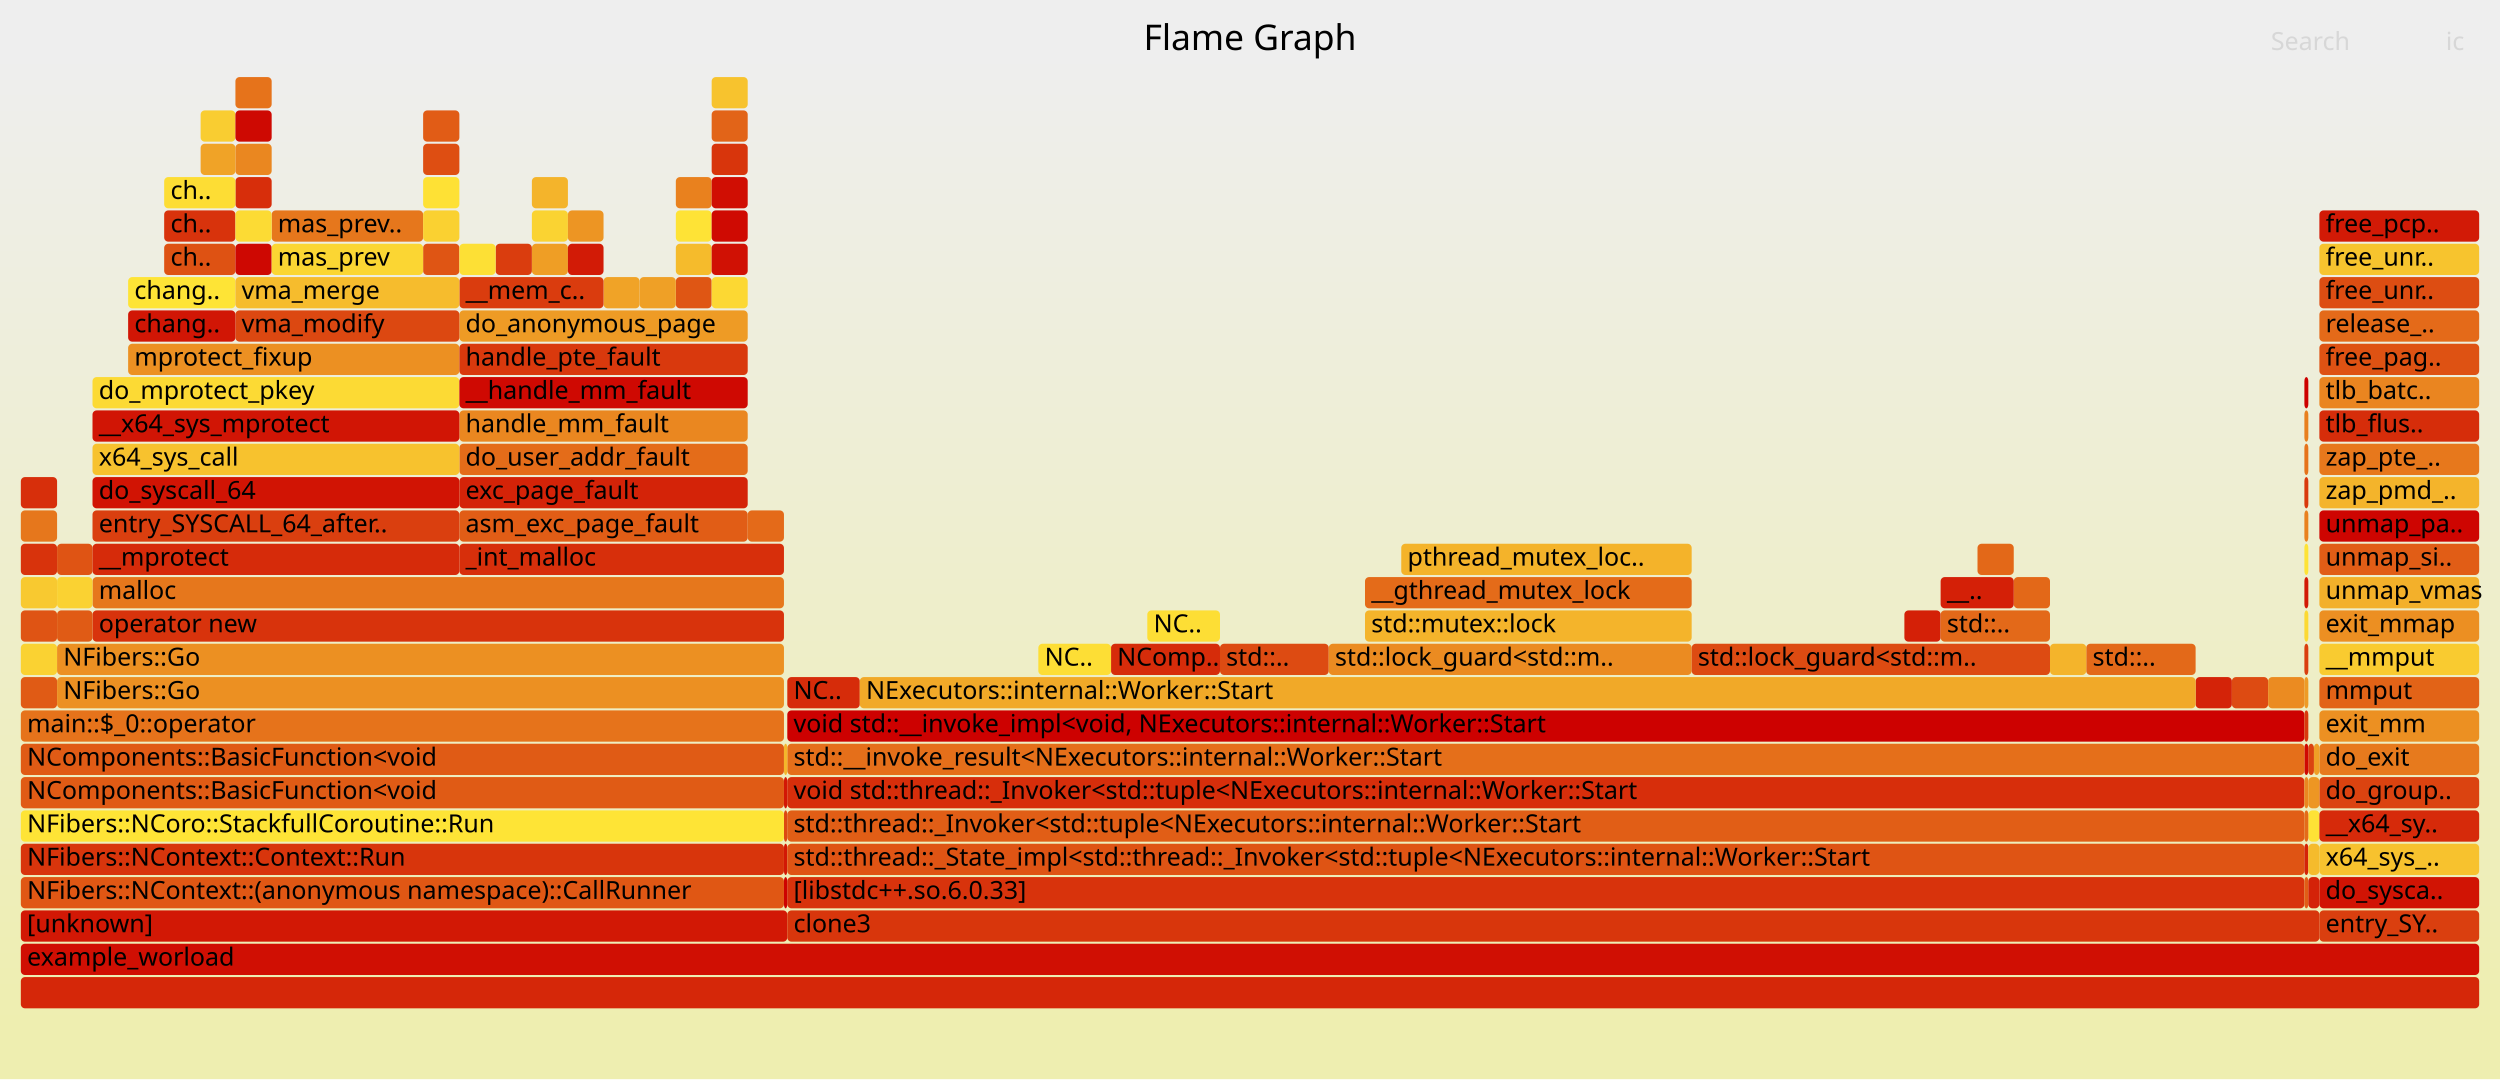
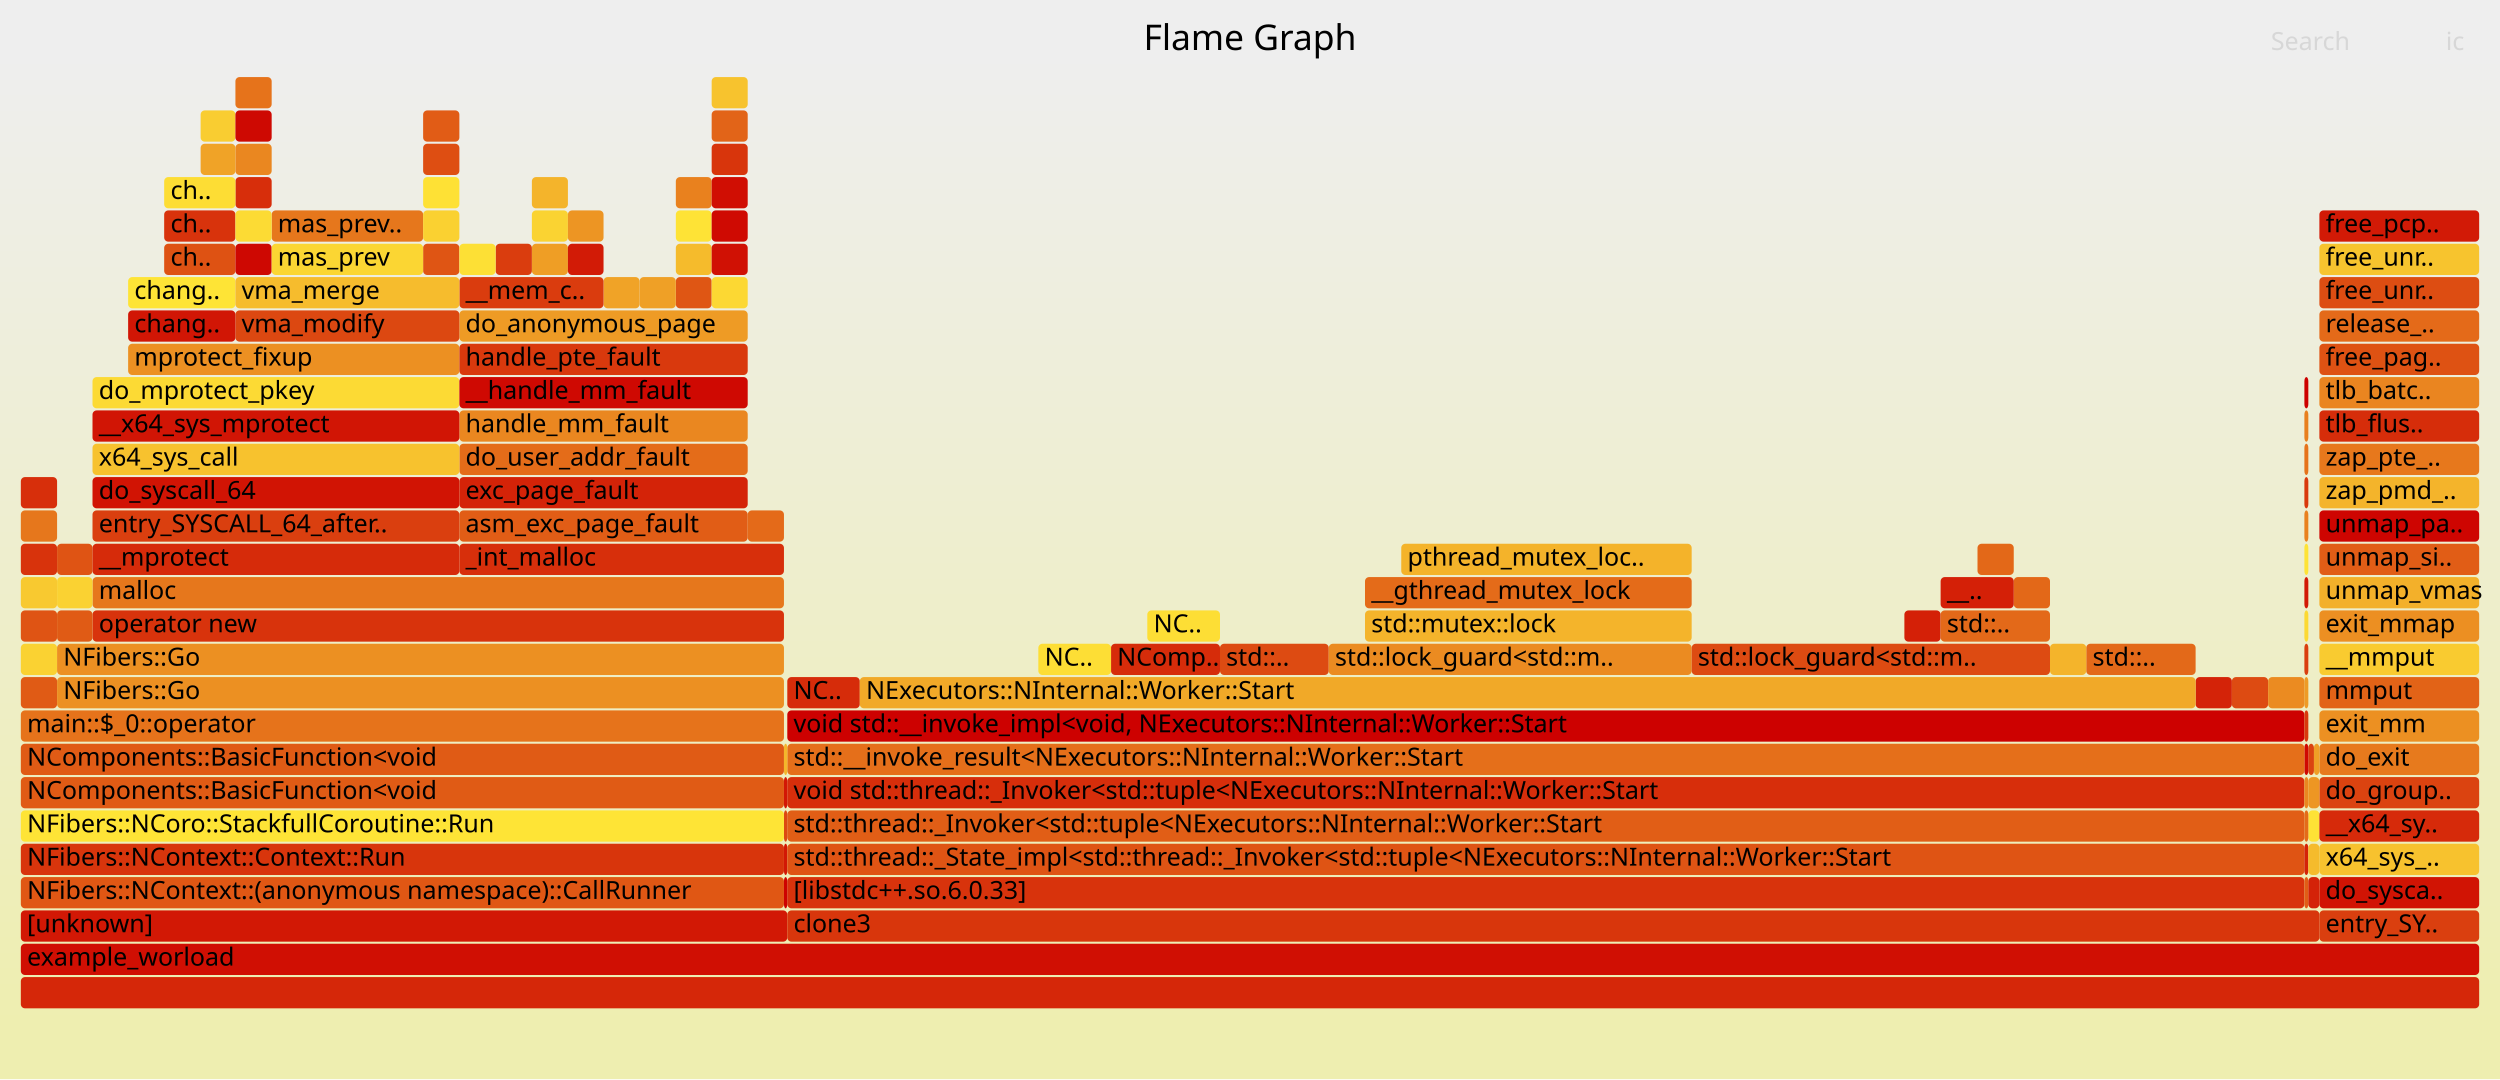
<svg xmlns="http://www.w3.org/2000/svg" version="1.1" width="1200" height="518" viewBox="0 0 1200 518">
  <defs>
    <linearGradient id="background" y1="0" y2="1" x1="0" x2="0">
      <stop stop-color="#eeeeee" offset="5%" />
      <stop stop-color="#eeeeb0" offset="95%" />
    </linearGradient>
  </defs>
  <style type="text/css">
	text { font-family:Verdana; font-size:12px; fill:rgb(0,0,0); }
	#search, #ignorecase { opacity:0.1; cursor:pointer; }
	#search:hover, #search.show, #ignorecase:hover, #ignorecase.show { opacity:1; }
	#subtitle { text-anchor:middle; font-color:rgb(160,160,160); }
	#title { text-anchor:middle; font-size:17px}
	#unzoom { cursor:pointer; }
	#frames &gt; *:hover { stroke:black; stroke-width:0.5; cursor:pointer; }
	.hide { display:none; }
	.parent { opacity:0.5; }
</style>
  <rect x="0.0" y="0" width="1200.0" height="518.0" fill="url(#background)" />
  <text id="title" x="600.00" y="24">Flame Graph</text>
  <text id="details" x="10.00" y="501"> </text>
  <text id="unzoom" x="10.00" y="24" class="hide">Reset Zoom</text>
  <text id="search" x="1090.00" y="24">Search</text>
  <text id="ignorecase" x="1174.00" y="24">ic</text>
  <text id="matched" x="1090.00" y="501"> </text>
  <g id="frames">
    <g>
      <rect x="10.0" y="357" width="366.3" height="15.0" fill="rgb(224,91,21)" rx="2" ry="2" />
      <text x="13.02" y="367.5">NComponents::BasicFunction&lt;void </text>
    </g>
    <g>
      <rect x="1113.3" y="437" width="76.7" height="15.0" fill="rgb(218,63,15)" rx="2" ry="2" />
      <text x="1116.30" y="447.5">entry_SY..</text>
    </g>
    <g>
      <rect x="1113.3" y="357" width="76.7" height="15.0" fill="rgb(231,122,29)" rx="2" ry="2" />
      <text x="1116.30" y="367.5">do_exit</text>
    </g>
    <g>
      <rect x="1113.3" y="325" width="76.7" height="15.0" fill="rgb(226,99,23)" rx="2" ry="2" />
      <text x="1116.30" y="335.5">mmput</text>
    </g>
    <g>
      <rect x="61.5" y="133" width="51.5" height="15.0" fill="rgb(254,228,54)" rx="2" ry="2" />
      <text x="64.50" y="143.5">chang..</text>
    </g>
    <g>
      <rect x="289.7" y="133" width="17.3" height="15.0" fill="rgb(240,163,39)" rx="2" ry="2" />
      <text x="292.69" y="143.5" />
    </g>
    <g>
      <rect x="10.0" y="341" width="366.3" height="15.0" fill="rgb(230,115,27)" rx="2" ry="2" />
      <text x="13.02" y="351.5">main::$_0::operator</text>
    </g>
    <g>
      <rect x="44.4" y="293" width="331.9" height="15.0" fill="rgb(216,51,12)" rx="2" ry="2" />
      <text x="47.42" y="303.5">operator new</text>
    </g>
    <g>
      <rect x="220.5" y="197" width="138.4" height="15.0" fill="rgb(234,135,32)" rx="2" ry="2" />
      <text x="223.46" y="207.5">handle_mm_fault</text>
    </g>
    <g>
      <rect x="1053.9" y="325" width="17.4" height="15.0" fill="rgb(212,35,8)" rx="2" ry="2" />
      <text x="1056.90" y="335.5" />
    </g>
    <g>
      <rect x="550.7" y="293" width="34.9" height="15.0" fill="rgb(253,222,53)" rx="2" ry="2" />
      <text x="553.74" y="303.5">NC..</text>
    </g>
    <g>
      <rect x="1108.0" y="357" width="2.7" height="15.0" fill="rgb(219,68,16)" rx="2" ry="2" />
      <text x="1111.00" y="367.5" />
    </g>
    <g>
      <rect x="220.5" y="245" width="138.4" height="15.0" fill="rgb(225,93,22)" rx="2" ry="2" />
      <text x="223.46" y="255.5">asm_exc_page_fault</text>
    </g>
    <g>
      <rect x="377.9" y="325" width="34.8" height="15.0" fill="rgb(214,44,10)" rx="2" ry="2" />
      <text x="380.90" y="335.5">NC..</text>
    </g>
    <g>
      <rect x="44.4" y="245" width="176.1" height="15.0" fill="rgb(218,63,15)" rx="2" ry="2" />
      <text x="47.42" y="255.5">entry_SYSCALL_64_after..</text>
    </g>
    <g>
      <rect x="1113.3" y="373" width="76.7" height="15.0" fill="rgb(219,67,16)" rx="2" ry="2" />
      <text x="1116.30" y="383.5">do_group..</text>
    </g>
    <g>
      <rect x="78.8" y="117" width="34.2" height="15.0" fill="rgb(222,82,19)" rx="2" ry="2" />
      <text x="81.85" y="127.5">ch..</text>
    </g>
    <g>
      <rect x="1113.3" y="149" width="76.7" height="15.0" fill="rgb(228,106,25)" rx="2" ry="2" />
      <text x="1116.30" y="159.5">release_..</text>
    </g>
    <g>
      <rect x="358.9" y="245" width="17.4" height="15.0" fill="rgb(228,106,25)" rx="2" ry="2" />
      <text x="361.92" y="255.5" />
    </g>
    <g>
      <rect x="1001.4" y="309" width="52.5" height="15.0" fill="rgb(227,105,25)" rx="2" ry="2" />
      <text x="1004.43" y="319.5">std::..</text>
    </g>
    <g>
      <rect x="130.4" y="101" width="72.7" height="15.0" fill="rgb(230,119,28)" rx="2" ry="2" />
      <text x="133.35" y="111.5">mas_prev..</text>
    </g>
    <g>
      <rect x="220.5" y="261" width="155.8" height="15.0" fill="rgb(215,47,11)" rx="2" ry="2" />
      <text x="223.46" y="271.5">_int_malloc</text>
    </g>
    <g>
      <rect x="1113.3" y="181" width="76.7" height="15.0" fill="rgb(234,133,32)" rx="2" ry="2" />
      <text x="1116.30" y="191.5">tlb_batc..</text>
    </g>
    <g>
      <rect x="27.4" y="261" width="17.0" height="15.0" fill="rgb(223,84,20)" rx="2" ry="2" />
      <text x="30.38" y="271.5" />
    </g>
    <g>
      <rect x="412.7" y="325" width="641.2" height="15.0" fill="rgb(241,169,40)" rx="2" ry="2" />
-       <text x="415.72" y="335.5">NExecutors::internal::Worker::Start</text>
+       <text x="415.72" y="335.5">NExecutors::NInternal::Worker::Start</text>
    </g>
    <g>
      <rect x="44.4" y="261" width="176.1" height="15.0" fill="rgb(214,43,10)" rx="2" ry="2" />
      <text x="47.42" y="271.5">__mprotect</text>
    </g>
    <g>
      <rect x="914.1" y="293" width="17.4" height="15.0" fill="rgb(212,32,7)" rx="2" ry="2" />
      <text x="917.12" y="303.5" />
    </g>
    <g>
      <rect x="377.9" y="421" width="728.2" height="15.0" fill="rgb(216,51,12)" rx="2" ry="2" />
      <text x="380.90" y="431.5">[libstdc++.so.6.0.33]</text>
    </g>
    <g>
      <rect x="1113.3" y="421" width="76.7" height="15.0" fill="rgb(209,20,4)" rx="2" ry="2" />
      <text x="1116.30" y="431.5">do_sysca..</text>
    </g>
    <g>
      <rect x="255.3" y="117" width="17.3" height="15.0" fill="rgb(239,158,37)" rx="2" ry="2" />
      <text x="258.26" y="127.5" />
    </g>
    <g>
      <rect x="220.5" y="149" width="138.4" height="15.0" fill="rgb(238,155,37)" rx="2" ry="2" />
      <text x="223.46" y="159.5">do_anonymous_page</text>
    </g>
    <g>
      <rect x="984.0" y="309" width="17.4" height="15.0" fill="rgb(244,180,43)" rx="2" ry="2" />
      <text x="987.00" y="319.5" />
    </g>
    <g>
      <rect x="324.4" y="85" width="17.2" height="15.0" fill="rgb(233,129,30)" rx="2" ry="2" />
      <text x="327.38" y="95.5" />
    </g>
    <g>
      <rect x="96.3" y="53" width="16.7" height="15.0" fill="rgb(249,205,49)" rx="2" ry="2" />
      <text x="99.25" y="63.5" />
    </g>
    <g>
      <rect x="376.3" y="405" width="1.6" height="15.0" fill="rgb(210,24,5)" rx="2" ry="2" />
      <text x="379.32" y="415.5" />
    </g>
    <g>
      <rect x="1106.1" y="245" width="1.9" height="15.0" fill="rgb(233,129,30)" rx="2" ry="2" />
      <text x="1109.13" y="255.5" />
    </g>
    <g>
      <rect x="10.0" y="373" width="366.3" height="15.0" fill="rgb(224,91,21)" rx="2" ry="2" />
      <text x="13.02" y="383.5">NComponents::BasicFunction&lt;void </text>
    </g>
    <g>
      <rect x="220.5" y="213" width="138.4" height="15.0" fill="rgb(228,108,25)" rx="2" ry="2" />
      <text x="223.46" y="223.5">do_user_addr_fault</text>
    </g>
    <g>
      <rect x="44.4" y="197" width="176.1" height="15.0" fill="rgb(209,21,5)" rx="2" ry="2" />
      <text x="47.42" y="207.5">__x64_sys_mprotect</text>
    </g>
    <g>
      <rect x="377.9" y="373" width="728.2" height="15.0" fill="rgb(215,46,11)" rx="2" ry="2" />
-       <text x="380.90" y="383.5">void std::thread::_Invoker&lt;std::tuple&lt;NExecutors::internal::Worker::Start</text>
+       <text x="380.90" y="383.5">void std::thread::_Invoker&lt;std::tuple&lt;NExecutors::NInternal::Worker::Start</text>
    </g>
    <g>
      <rect x="78.8" y="101" width="34.2" height="15.0" fill="rgb(216,51,12)" rx="2" ry="2" />
      <text x="81.85" y="111.5">ch..</text>
    </g>
    <g>
      <rect x="61.5" y="165" width="159.0" height="15.0" fill="rgb(236,144,34)" rx="2" ry="2" />
      <text x="64.50" y="175.5">mprotect_fixup</text>
    </g>
    <g>
      <rect x="324.4" y="101" width="17.2" height="15.0" fill="rgb(254,227,54)" rx="2" ry="2" />
      <text x="327.38" y="111.5" />
    </g>
    <g>
      <rect x="377.9" y="341" width="728.2" height="15.0" fill="rgb(205,1,0)" rx="2" ry="2" />
-       <text x="380.90" y="351.5">void std::__invoke_impl&lt;void, NExecutors::internal::Worker::Start</text>
+       <text x="380.90" y="351.5">void std::__invoke_impl&lt;void, NExecutors::NInternal::Worker::Start</text>
    </g>
    <g>
      <rect x="203.1" y="101" width="17.4" height="15.0" fill="rgb(250,209,49)" rx="2" ry="2" />
      <text x="206.05" y="111.5" />
    </g>
    <g>
      <rect x="1106.1" y="229" width="1.9" height="15.0" fill="rgb(217,57,13)" rx="2" ry="2" />
      <text x="1109.13" y="239.5" />
    </g>
    <g>
      <rect x="1110.7" y="357" width="2.6" height="15.0" fill="rgb(239,159,38)" rx="2" ry="2" />
      <text x="1113.66" y="367.5" />
    </g>
    <g>
      <rect x="1113.3" y="213" width="76.7" height="15.0" fill="rgb(231,120,28)" rx="2" ry="2" />
      <text x="1116.30" y="223.5">zap_pte_..</text>
    </g>
    <g>
      <rect x="377.9" y="389" width="728.2" height="15.0" fill="rgb(225,94,22)" rx="2" ry="2" />
-       <text x="380.90" y="399.5">std::thread::_Invoker&lt;std::tuple&lt;NExecutors::internal::Worker::Start</text>
+       <text x="380.90" y="399.5">std::thread::_Invoker&lt;std::tuple&lt;NExecutors::NInternal::Worker::Start</text>
    </g>
    <g>
      <rect x="376.3" y="389" width="1.6" height="15.0" fill="rgb(220,73,17)" rx="2" ry="2" />
      <text x="379.32" y="399.5" />
    </g>
    <g>
      <rect x="1113.3" y="277" width="76.7" height="15.0" fill="rgb(243,176,42)" rx="2" ry="2" />
      <text x="1116.30" y="287.5">unmap_vmas</text>
    </g>
    <g>
      <rect x="377.9" y="405" width="728.2" height="15.0" fill="rgb(223,84,20)" rx="2" ry="2" />
-       <text x="380.90" y="415.5">std::thread::_State_impl&lt;std::thread::_Invoker&lt;std::tuple&lt;NExecutors::internal::Worker::Start</text>
+       <text x="380.90" y="415.5">std::thread::_State_impl&lt;std::thread::_Invoker&lt;std::tuple&lt;NExecutors::NInternal::Worker::Start</text>
    </g>
    <g>
      <rect x="533.3" y="309" width="52.3" height="15.0" fill="rgb(214,44,10)" rx="2" ry="2" />
      <text x="536.27" y="319.5">NComp..</text>
    </g>
    <g>
      <rect x="10.0" y="245" width="17.4" height="15.0" fill="rgb(230,119,28)" rx="2" ry="2" />
      <text x="13.02" y="255.5" />
    </g>
    <g>
      <rect x="10.0" y="453" width="1180.0" height="15.0" fill="rgb(208,15,3)" rx="2" ry="2" />
      <text x="13.00" y="463.5">example_worload</text>
    </g>
    <g>
      <rect x="1106.1" y="373" width="1.9" height="15.0" fill="rgb(234,135,32)" rx="2" ry="2" />
      <text x="1109.13" y="383.5" />
    </g>
    <g>
      <rect x="113.0" y="69" width="17.4" height="15.0" fill="rgb(234,135,32)" rx="2" ry="2" />
      <text x="115.97" y="79.5" />
    </g>
    <g>
      <rect x="10.0" y="229" width="17.4" height="15.0" fill="rgb(215,47,11)" rx="2" ry="2" />
      <text x="13.02" y="239.5" />
    </g>
    <g>
      <rect x="966.6" y="277" width="17.4" height="15.0" fill="rgb(227,104,24)" rx="2" ry="2" />
      <text x="969.59" y="287.5" />
    </g>
    <g>
      <rect x="341.6" y="101" width="17.3" height="15.0" fill="rgb(207,10,2)" rx="2" ry="2" />
      <text x="344.61" y="111.5" />
    </g>
    <g>
      <rect x="10.0" y="437" width="367.9" height="15.0" fill="rgb(210,24,5)" rx="2" ry="2" />
      <text x="13.00" y="447.5">[unknown]</text>
    </g>
    <g>
      <rect x="1113.3" y="165" width="76.7" height="15.0" fill="rgb(222,82,19)" rx="2" ry="2" />
      <text x="1116.30" y="175.5">free_pag..</text>
    </g>
    <g>
      <rect x="10.0" y="293" width="17.4" height="15.0" fill="rgb(223,84,20)" rx="2" ry="2" />
      <text x="13.02" y="303.5" />
    </g>
    <g>
      <rect x="1113.3" y="101" width="76.7" height="15.0" fill="rgb(210,26,6)" rx="2" ry="2" />
      <text x="1116.30" y="111.5">free_pcp..</text>
    </g>
    <g>
      <rect x="10.0" y="421" width="366.3" height="15.0" fill="rgb(224,87,20)" rx="2" ry="2" />
      <text x="13.02" y="431.5">NFibers::NContext::(anonymous namespace)::CallRunner</text>
    </g>
    <g>
      <rect x="113.0" y="149" width="107.5" height="15.0" fill="rgb(220,72,17)" rx="2" ry="2" />
      <text x="115.97" y="159.5">vma_modify</text>
    </g>
    <g>
      <rect x="1106.1" y="405" width="1.9" height="15.0" fill="rgb(212,35,8)" rx="2" ry="2" />
      <text x="1109.13" y="415.5" />
    </g>
    <g>
      <rect x="203.1" y="85" width="17.4" height="15.0" fill="rgb(254,225,53)" rx="2" ry="2" />
      <text x="206.05" y="95.5" />
    </g>
    <g>
      <rect x="341.6" y="85" width="17.3" height="15.0" fill="rgb(208,14,3)" rx="2" ry="2" />
      <text x="344.61" y="95.5" />
    </g>
    <g>
      <rect x="341.6" y="53" width="17.3" height="15.0" fill="rgb(226,100,24)" rx="2" ry="2" />
      <text x="344.61" y="63.5" />
    </g>
    <g>
      <rect x="1106.1" y="357" width="1.9" height="15.0" fill="rgb(207,9,2)" rx="2" ry="2" />
      <text x="1109.13" y="367.5" />
    </g>
    <g>
      <rect x="324.4" y="117" width="17.2" height="15.0" fill="rgb(245,187,44)" rx="2" ry="2" />
      <text x="327.38" y="127.5" />
    </g>
    <g>
      <rect x="1106.1" y="325" width="1.9" height="15.0" fill="rgb(238,155,37)" rx="2" ry="2" />
      <text x="1109.13" y="335.5" />
    </g>
    <g>
      <rect x="44.4" y="181" width="176.1" height="15.0" fill="rgb(252,218,52)" rx="2" ry="2" />
      <text x="47.42" y="191.5">do_mprotect_pkey</text>
    </g>
    <g>
      <rect x="376.3" y="421" width="1.6" height="15.0" fill="rgb(205,2,0)" rx="2" ry="2" />
      <text x="379.32" y="431.5" />
    </g>
    <g>
      <rect x="203.1" y="117" width="17.4" height="15.0" fill="rgb(223,85,20)" rx="2" ry="2" />
      <text x="206.05" y="127.5" />
    </g>
    <g>
      <rect x="113.0" y="85" width="17.4" height="15.0" fill="rgb(215,46,11)" rx="2" ry="2" />
      <text x="115.97" y="95.5" />
    </g>
    <g>
      <rect x="1106.1" y="341" width="1.9" height="15.0" fill="rgb(217,57,13)" rx="2" ry="2" />
      <text x="1109.13" y="351.5" />
    </g>
    <g>
      <rect x="113.0" y="37" width="17.4" height="15.0" fill="rgb(230,115,27)" rx="2" ry="2" />
      <text x="115.97" y="47.5" />
    </g>
    <g>
      <rect x="1071.3" y="325" width="17.4" height="15.0" fill="rgb(221,75,18)" rx="2" ry="2" />
      <text x="1074.31" y="335.5" />
    </g>
    <g>
      <rect x="1113.3" y="405" width="76.7" height="15.0" fill="rgb(247,194,46)" rx="2" ry="2" />
      <text x="1116.30" y="415.5">x64_sys_..</text>
    </g>
    <g>
      <rect x="203.1" y="53" width="17.4" height="15.0" fill="rgb(225,92,22)" rx="2" ry="2" />
      <text x="206.05" y="63.5" />
    </g>
    <g>
      <rect x="931.5" y="277" width="35.1" height="15.0" fill="rgb(212,32,7)" rx="2" ry="2" />
      <text x="934.51" y="287.5">__..</text>
    </g>
    <g>
      <rect x="10.0" y="325" width="17.4" height="15.0" fill="rgb(224,91,21)" rx="2" ry="2" />
      <text x="13.02" y="335.5" />
    </g>
    <g>
      <rect x="585.6" y="309" width="52.2" height="15.0" fill="rgb(221,75,18)" rx="2" ry="2" />
      <text x="588.56" y="319.5">std::..</text>
    </g>
    <g>
      <rect x="113.0" y="117" width="17.4" height="15.0" fill="rgb(206,8,2)" rx="2" ry="2" />
      <text x="115.97" y="127.5" />
    </g>
    <g>
      <rect x="220.5" y="181" width="138.4" height="15.0" fill="rgb(207,9,2)" rx="2" ry="2" />
      <text x="223.46" y="191.5">__handle_mm_fault</text>
    </g>
    <g>
      <rect x="655.2" y="277" width="156.8" height="15.0" fill="rgb(228,107,25)" rx="2" ry="2" />
      <text x="658.20" y="287.5">__gthread_mutex_lock</text>
    </g>
    <g>
      <rect x="130.4" y="117" width="72.7" height="15.0" fill="rgb(251,214,51)" rx="2" ry="2" />
      <text x="133.35" y="127.5">mas_prev</text>
    </g>
    <g>
      <rect x="203.1" y="69" width="17.4" height="15.0" fill="rgb(222,78,18)" rx="2" ry="2" />
      <text x="206.05" y="79.5" />
    </g>
    <g>
      <rect x="10.0" y="277" width="17.4" height="15.0" fill="rgb(248,201,48)" rx="2" ry="2" />
      <text x="13.02" y="287.5" />
    </g>
    <g>
      <rect x="1113.3" y="229" width="76.7" height="15.0" fill="rgb(244,180,43)" rx="2" ry="2" />
      <text x="1116.30" y="239.5">zap_pmd_..</text>
    </g>
    <g>
      <rect x="272.6" y="117" width="17.1" height="15.0" fill="rgb(210,27,6)" rx="2" ry="2" />
      <text x="275.59" y="127.5" />
    </g>
    <g>
      <rect x="377.9" y="357" width="728.2" height="15.0" fill="rgb(229,111,26)" rx="2" ry="2" />
-       <text x="380.90" y="367.5">std::__invoke_result&lt;NExecutors::internal::Worker::Start</text>
+       <text x="380.90" y="367.5">std::__invoke_result&lt;NExecutors::NInternal::Worker::Start</text>
    </g>
    <g>
      <rect x="376.3" y="373" width="1.6" height="15.0" fill="rgb(210,23,5)" rx="2" ry="2" />
      <text x="379.32" y="383.5" />
    </g>
    <g>
      <rect x="10.0" y="469" width="1180.0" height="15.0" fill="rgb(213,39,9)" rx="2" ry="2" />
      <text x="13.00" y="479.5" />
    </g>
    <g>
      <rect x="27.4" y="293" width="17.0" height="15.0" fill="rgb(224,91,21)" rx="2" ry="2" />
      <text x="30.38" y="303.5" />
    </g>
    <g>
      <rect x="255.3" y="101" width="17.3" height="15.0" fill="rgb(250,211,50)" rx="2" ry="2" />
      <text x="258.26" y="111.5" />
    </g>
    <g>
      <rect x="220.5" y="133" width="69.2" height="15.0" fill="rgb(218,60,14)" rx="2" ry="2" />
      <text x="223.46" y="143.5">__mem_c..</text>
    </g>
    <g>
      <rect x="931.5" y="293" width="52.5" height="15.0" fill="rgb(227,105,25)" rx="2" ry="2" />
      <text x="934.51" y="303.5">std::..</text>
    </g>
    <g>
      <rect x="1113.3" y="197" width="76.7" height="15.0" fill="rgb(214,45,10)" rx="2" ry="2" />
      <text x="1116.30" y="207.5">tlb_flus..</text>
    </g>
    <g>
      <rect x="341.6" y="117" width="17.3" height="15.0" fill="rgb(208,17,4)" rx="2" ry="2" />
      <text x="344.61" y="127.5" />
    </g>
    <g>
      <rect x="655.2" y="293" width="156.8" height="15.0" fill="rgb(244,180,43)" rx="2" ry="2" />
      <text x="658.20" y="303.5">std::mutex::lock</text>
    </g>
    <g>
      <rect x="113.0" y="133" width="107.5" height="15.0" fill="rgb(246,188,45)" rx="2" ry="2" />
      <text x="115.97" y="143.5">vma_merge</text>
    </g>
    <g>
      <rect x="61.5" y="149" width="51.5" height="15.0" fill="rgb(209,22,5)" rx="2" ry="2" />
      <text x="64.50" y="159.5">chang..</text>
    </g>
    <g>
      <rect x="1113.3" y="309" width="76.7" height="15.0" fill="rgb(249,203,48)" rx="2" ry="2" />
      <text x="1116.30" y="319.5">__mmput</text>
    </g>
    <g>
      <rect x="1113.3" y="117" width="76.7" height="15.0" fill="rgb(247,196,46)" rx="2" ry="2" />
      <text x="1116.30" y="127.5">free_unr..</text>
    </g>
    <g>
      <rect x="113.0" y="101" width="17.4" height="15.0" fill="rgb(252,219,52)" rx="2" ry="2" />
      <text x="115.97" y="111.5" />
    </g>
    <g>
      <rect x="78.8" y="85" width="34.2" height="15.0" fill="rgb(253,221,52)" rx="2" ry="2" />
      <text x="81.85" y="95.5">ch..</text>
    </g>
    <g>
      <rect x="220.5" y="165" width="138.4" height="15.0" fill="rgb(217,57,13)" rx="2" ry="2" />
      <text x="223.46" y="175.5">handle_pte_fault</text>
    </g>
    <g>
      <rect x="272.6" y="101" width="17.1" height="15.0" fill="rgb(237,149,35)" rx="2" ry="2" />
      <text x="275.59" y="111.5" />
    </g>
    <g>
      <rect x="1106.1" y="197" width="1.9" height="15.0" fill="rgb(232,127,30)" rx="2" ry="2" />
      <text x="1109.13" y="207.5" />
    </g>
    <g>
      <rect x="1106.1" y="309" width="1.9" height="15.0" fill="rgb(218,62,15)" rx="2" ry="2" />
      <text x="1109.13" y="319.5" />
    </g>
    <g>
      <rect x="1108.0" y="389" width="5.3" height="15.0" fill="rgb(254,226,54)" rx="2" ry="2" />
      <text x="1111.00" y="399.5" />
    </g>
    <g>
      <rect x="1106.1" y="421" width="1.9" height="15.0" fill="rgb(225,93,22)" rx="2" ry="2" />
      <text x="1109.13" y="431.5" />
    </g>
    <g>
      <rect x="1113.3" y="133" width="76.7" height="15.0" fill="rgb(221,77,18)" rx="2" ry="2" />
      <text x="1116.30" y="143.5">free_unr..</text>
    </g>
    <g>
      <rect x="376.3" y="357" width="1.6" height="15.0" fill="rgb(244,182,43)" rx="2" ry="2" />
      <text x="379.32" y="367.5" />
    </g>
    <g>
      <rect x="1106.1" y="277" width="1.9" height="15.0" fill="rgb(210,25,6)" rx="2" ry="2" />
      <text x="1109.13" y="287.5" />
    </g>
    <g>
      <rect x="44.4" y="213" width="176.1" height="15.0" fill="rgb(247,194,46)" rx="2" ry="2" />
      <text x="47.42" y="223.5">x64_sys_call</text>
    </g>
    <g>
      <rect x="10.0" y="261" width="17.4" height="15.0" fill="rgb(216,51,12)" rx="2" ry="2" />
      <text x="13.02" y="271.5" />
    </g>
    <g>
      <rect x="324.4" y="133" width="17.2" height="15.0" fill="rgb(223,86,20)" rx="2" ry="2" />
      <text x="327.38" y="143.5" />
    </g>
    <g>
      <rect x="96.3" y="69" width="16.7" height="15.0" fill="rgb(240,163,39)" rx="2" ry="2" />
      <text x="99.25" y="79.5" />
    </g>
    <g>
      <rect x="1113.3" y="261" width="76.7" height="15.0" fill="rgb(225,93,22)" rx="2" ry="2" />
      <text x="1116.30" y="271.5">unmap_si..</text>
    </g>
    <g>
      <rect x="1113.3" y="389" width="76.7" height="15.0" fill="rgb(214,42,10)" rx="2" ry="2" />
      <text x="1116.30" y="399.5">__x64_sy..</text>
    </g>
    <g>
      <rect x="1106.1" y="293" width="1.9" height="15.0" fill="rgb(252,217,51)" rx="2" ry="2" />
      <text x="1109.13" y="303.5" />
    </g>
    <g>
      <rect x="1106.1" y="261" width="1.9" height="15.0" fill="rgb(254,227,54)" rx="2" ry="2" />
      <text x="1109.13" y="271.5" />
    </g>
    <g>
      <rect x="341.6" y="133" width="17.3" height="15.0" fill="rgb(252,216,51)" rx="2" ry="2" />
      <text x="344.61" y="143.5" />
    </g>
    <g>
      <rect x="44.4" y="277" width="331.9" height="15.0" fill="rgb(230,119,28)" rx="2" ry="2" />
      <text x="47.42" y="287.5">malloc</text>
    </g>
    <g>
      <rect x="27.4" y="325" width="348.9" height="15.0" fill="rgb(236,144,34)" rx="2" ry="2" />
      <text x="30.38" y="335.5">NFibers::Go</text>
    </g>
    <g>
      <rect x="1106.1" y="213" width="1.9" height="15.0" fill="rgb(230,115,27)" rx="2" ry="2" />
      <text x="1109.13" y="223.5" />
    </g>
    <g>
      <rect x="1088.7" y="325" width="17.4" height="15.0" fill="rgb(235,139,33)" rx="2" ry="2" />
      <text x="1091.72" y="335.5" />
    </g>
    <g>
      <rect x="1108.0" y="373" width="5.3" height="15.0" fill="rgb(237,150,35)" rx="2" ry="2" />
      <text x="1111.00" y="383.5" />
    </g>
    <g>
      <rect x="44.4" y="229" width="176.1" height="15.0" fill="rgb(209,20,4)" rx="2" ry="2" />
      <text x="47.42" y="239.5">do_syscall_64</text>
    </g>
    <g>
      <rect x="10.0" y="309" width="17.4" height="15.0" fill="rgb(250,210,50)" rx="2" ry="2" />
      <text x="13.02" y="319.5" />
    </g>
    <g>
      <rect x="237.9" y="117" width="17.4" height="15.0" fill="rgb(218,61,14)" rx="2" ry="2" />
      <text x="240.87" y="127.5" />
    </g>
    <g>
      <rect x="949.2" y="261" width="17.4" height="15.0" fill="rgb(227,104,24)" rx="2" ry="2" />
      <text x="952.19" y="271.5" />
    </g>
    <g>
      <rect x="220.5" y="117" width="17.4" height="15.0" fill="rgb(253,224,53)" rx="2" ry="2" />
      <text x="223.46" y="127.5" />
    </g>
    <g>
      <rect x="1106.1" y="181" width="1.9" height="15.0" fill="rgb(205,1,0)" rx="2" ry="2" />
      <text x="1109.13" y="191.5" />
    </g>
    <g>
      <rect x="637.8" y="309" width="174.2" height="15.0" fill="rgb(235,139,33)" rx="2" ry="2" />
      <text x="640.79" y="319.5">std::lock_guard&lt;std::m..</text>
    </g>
    <g>
      <rect x="672.6" y="261" width="139.4" height="15.0" fill="rgb(244,179,42)" rx="2" ry="2" />
      <text x="675.61" y="271.5">pthread_mutex_loc..</text>
    </g>
    <g>
      <rect x="113.0" y="53" width="17.4" height="15.0" fill="rgb(206,9,2)" rx="2" ry="2" />
      <text x="115.97" y="63.5" />
    </g>
    <g>
      <rect x="27.4" y="309" width="348.9" height="15.0" fill="rgb(236,144,34)" rx="2" ry="2" />
      <text x="30.38" y="319.5">NFibers::Go</text>
    </g>
    <g>
      <rect x="1113.3" y="341" width="76.7" height="15.0" fill="rgb(236,144,34)" rx="2" ry="2" />
      <text x="1116.30" y="351.5">exit_mm</text>
    </g>
    <g>
      <rect x="255.3" y="85" width="17.3" height="15.0" fill="rgb(244,180,43)" rx="2" ry="2" />
      <text x="258.26" y="95.5" />
    </g>
    <g>
      <rect x="377.9" y="437" width="735.4" height="15.0" fill="rgb(216,54,12)" rx="2" ry="2" />
      <text x="380.90" y="447.5">clone3</text>
    </g>
    <g>
      <rect x="1106.1" y="389" width="1.9" height="15.0" fill="rgb(228,108,25)" rx="2" ry="2" />
      <text x="1109.13" y="399.5" />
    </g>
    <g>
      <rect x="307.0" y="133" width="17.4" height="15.0" fill="rgb(239,160,38)" rx="2" ry="2" />
      <text x="310.00" y="143.5" />
    </g>
    <g>
      <rect x="1108.0" y="421" width="5.3" height="15.0" fill="rgb(212,34,8)" rx="2" ry="2" />
      <text x="1111.00" y="431.5" />
    </g>
    <g>
      <rect x="1108.0" y="405" width="5.3" height="15.0" fill="rgb(245,187,44)" rx="2" ry="2" />
      <text x="1111.00" y="415.5" />
    </g>
    <g>
      <rect x="10.0" y="389" width="366.3" height="15.0" fill="rgb(254,228,54)" rx="2" ry="2" />
      <text x="13.02" y="399.5">NFibers::NCoro::StackfullCoroutine::Run</text>
    </g>
    <g>
      <rect x="1113.3" y="293" width="76.7" height="15.0" fill="rgb(236,143,34)" rx="2" ry="2" />
      <text x="1116.30" y="303.5">exit_mmap</text>
    </g>
    <g>
      <rect x="1113.3" y="245" width="76.7" height="15.0" fill="rgb(206,5,1)" rx="2" ry="2" />
      <text x="1116.30" y="255.5">unmap_pa..</text>
    </g>
    <g>
      <rect x="220.5" y="229" width="138.4" height="15.0" fill="rgb(212,35,8)" rx="2" ry="2" />
      <text x="223.46" y="239.5">exc_page_fault</text>
    </g>
    <g>
      <rect x="27.4" y="277" width="17.0" height="15.0" fill="rgb(250,210,50)" rx="2" ry="2" />
      <text x="30.38" y="287.5" />
    </g>
    <g>
      <rect x="10.0" y="405" width="366.3" height="15.0" fill="rgb(216,53,12)" rx="2" ry="2" />
      <text x="13.02" y="415.5">NFibers::NContext::Context::Run</text>
    </g>
    <g>
      <rect x="341.6" y="69" width="17.3" height="15.0" fill="rgb(216,53,12)" rx="2" ry="2" />
      <text x="344.61" y="79.5" />
    </g>
    <g>
      <rect x="812.0" y="309" width="172.0" height="15.0" fill="rgb(221,75,18)" rx="2" ry="2" />
      <text x="814.98" y="319.5">std::lock_guard&lt;std::m..</text>
    </g>
    <g>
      <rect x="498.4" y="309" width="34.9" height="15.0" fill="rgb(253,222,53)" rx="2" ry="2" />
      <text x="501.45" y="319.5">NC..</text>
    </g>
    <g>
      <rect x="341.6" y="37" width="17.3" height="15.0" fill="rgb(247,195,46)" rx="2" ry="2" />
      <text x="344.61" y="47.5" />
    </g>
  </g>
</svg>
